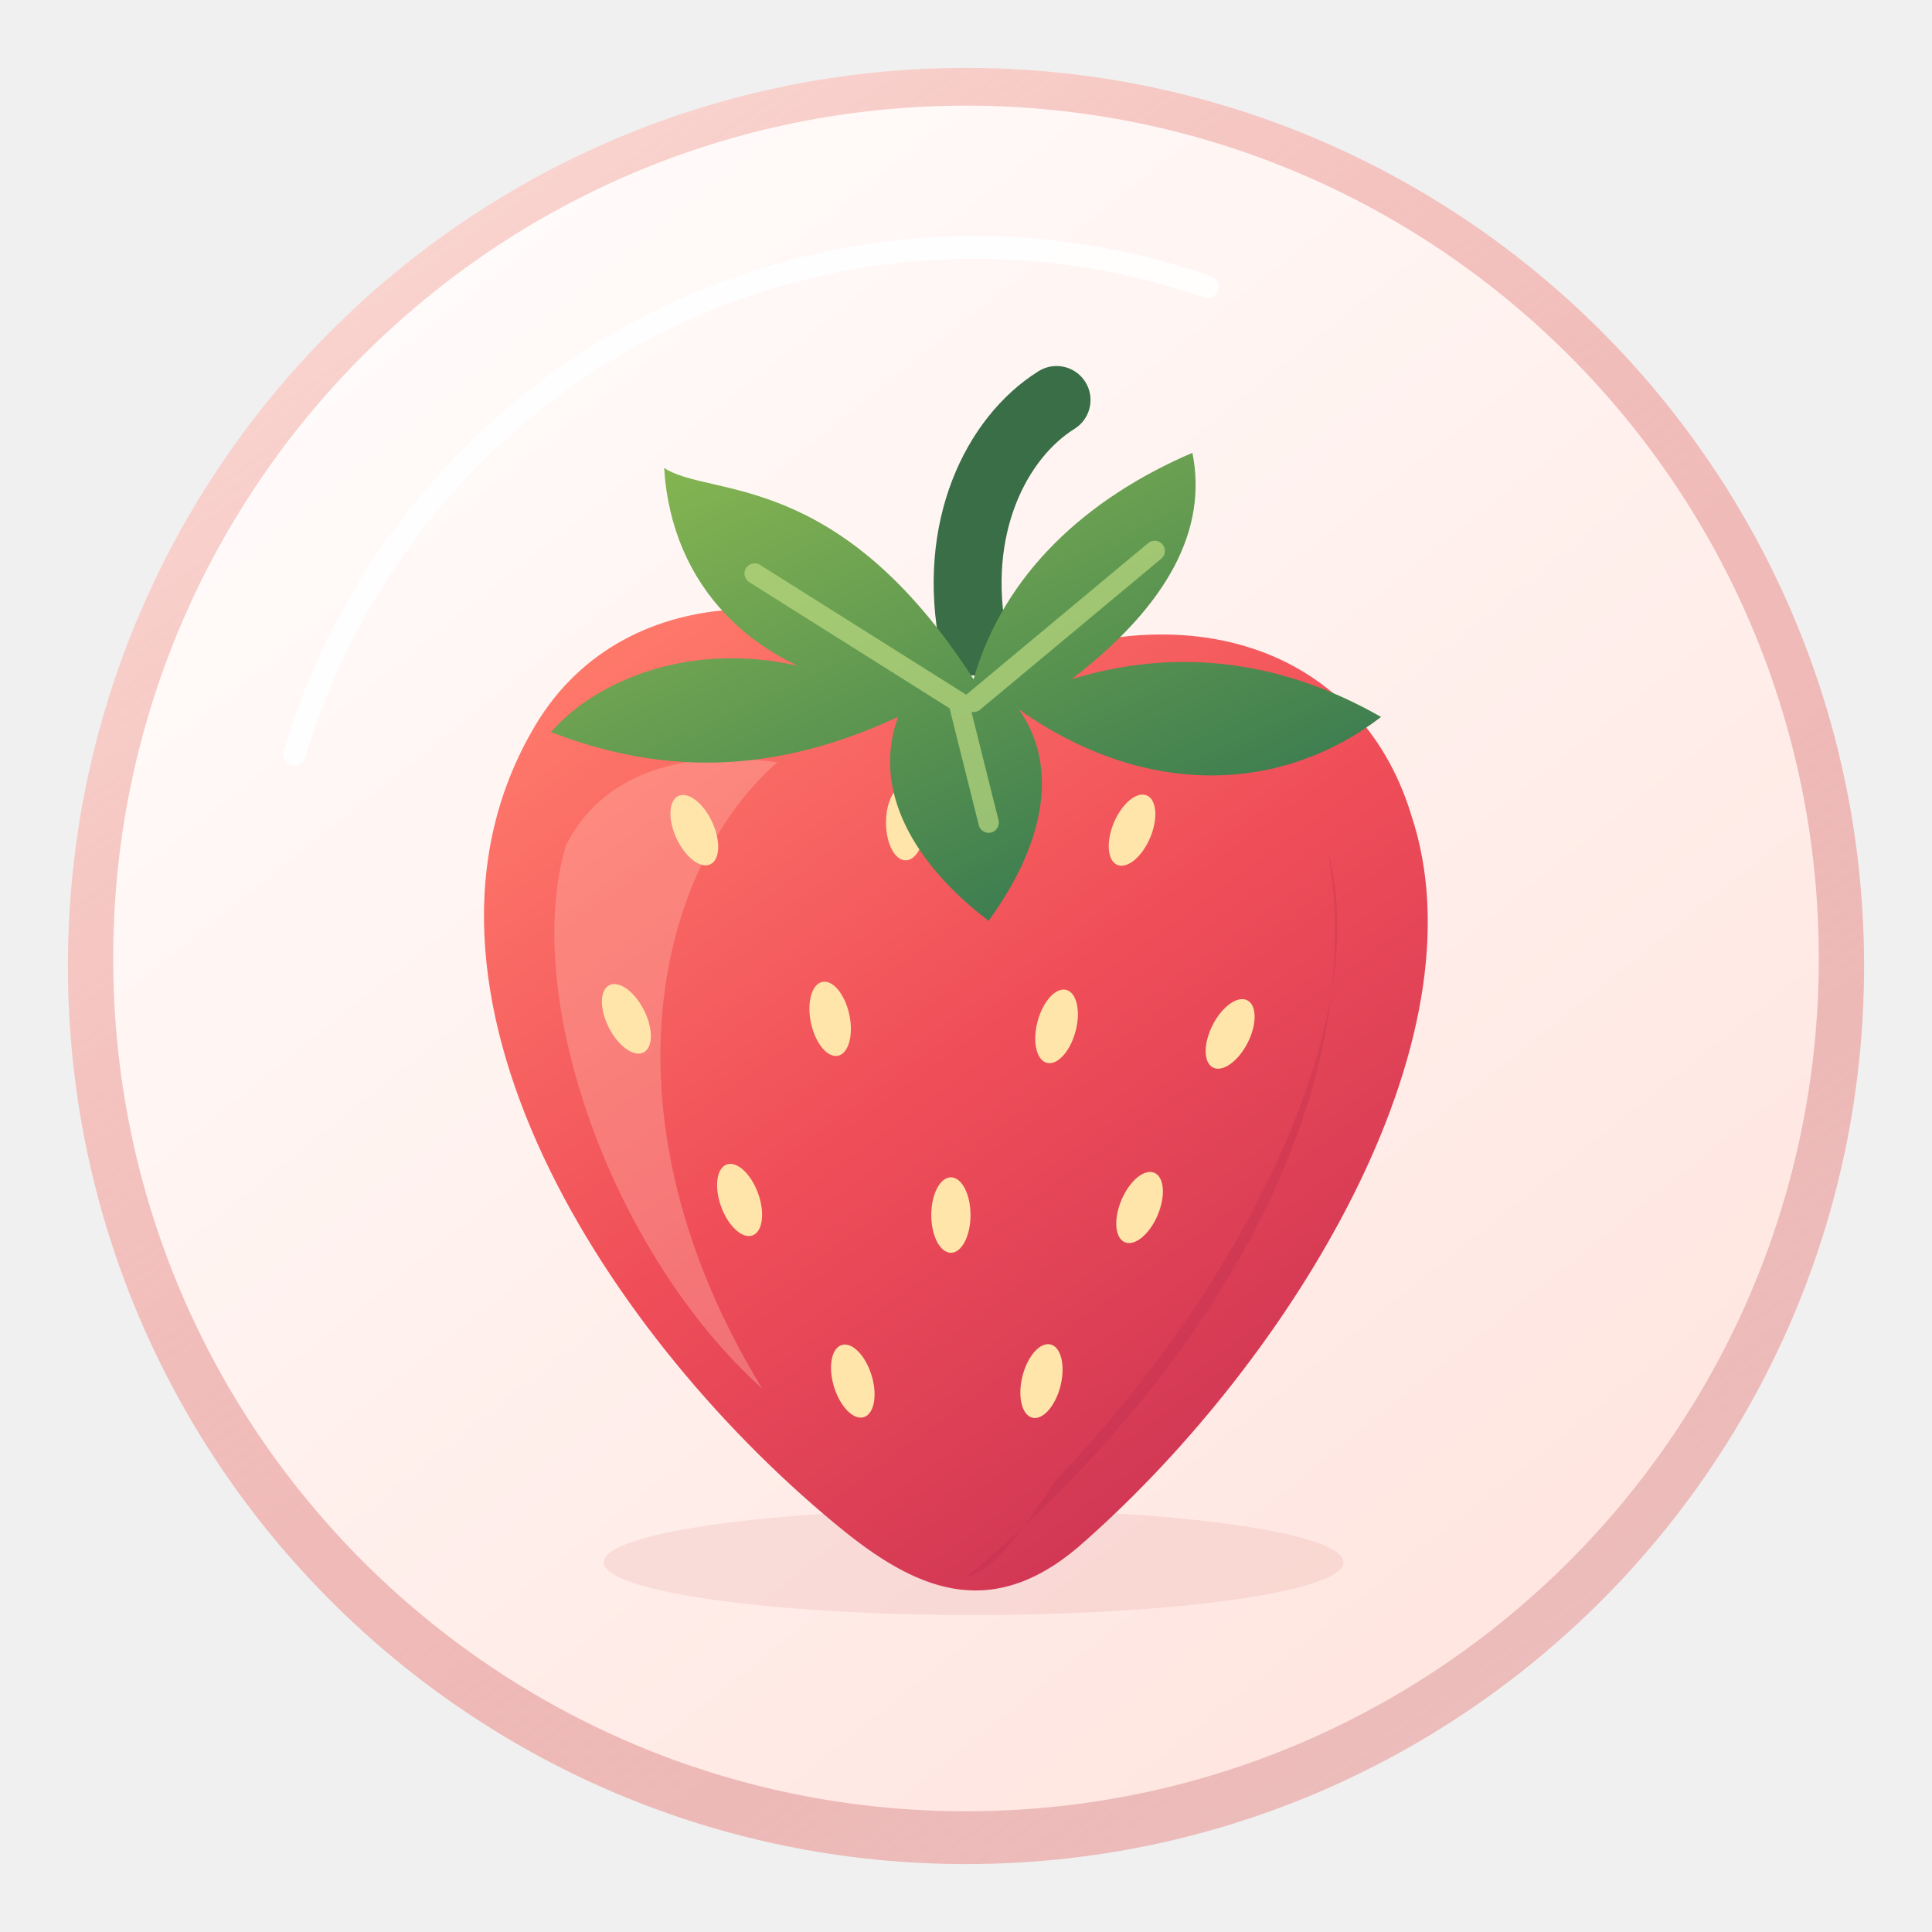
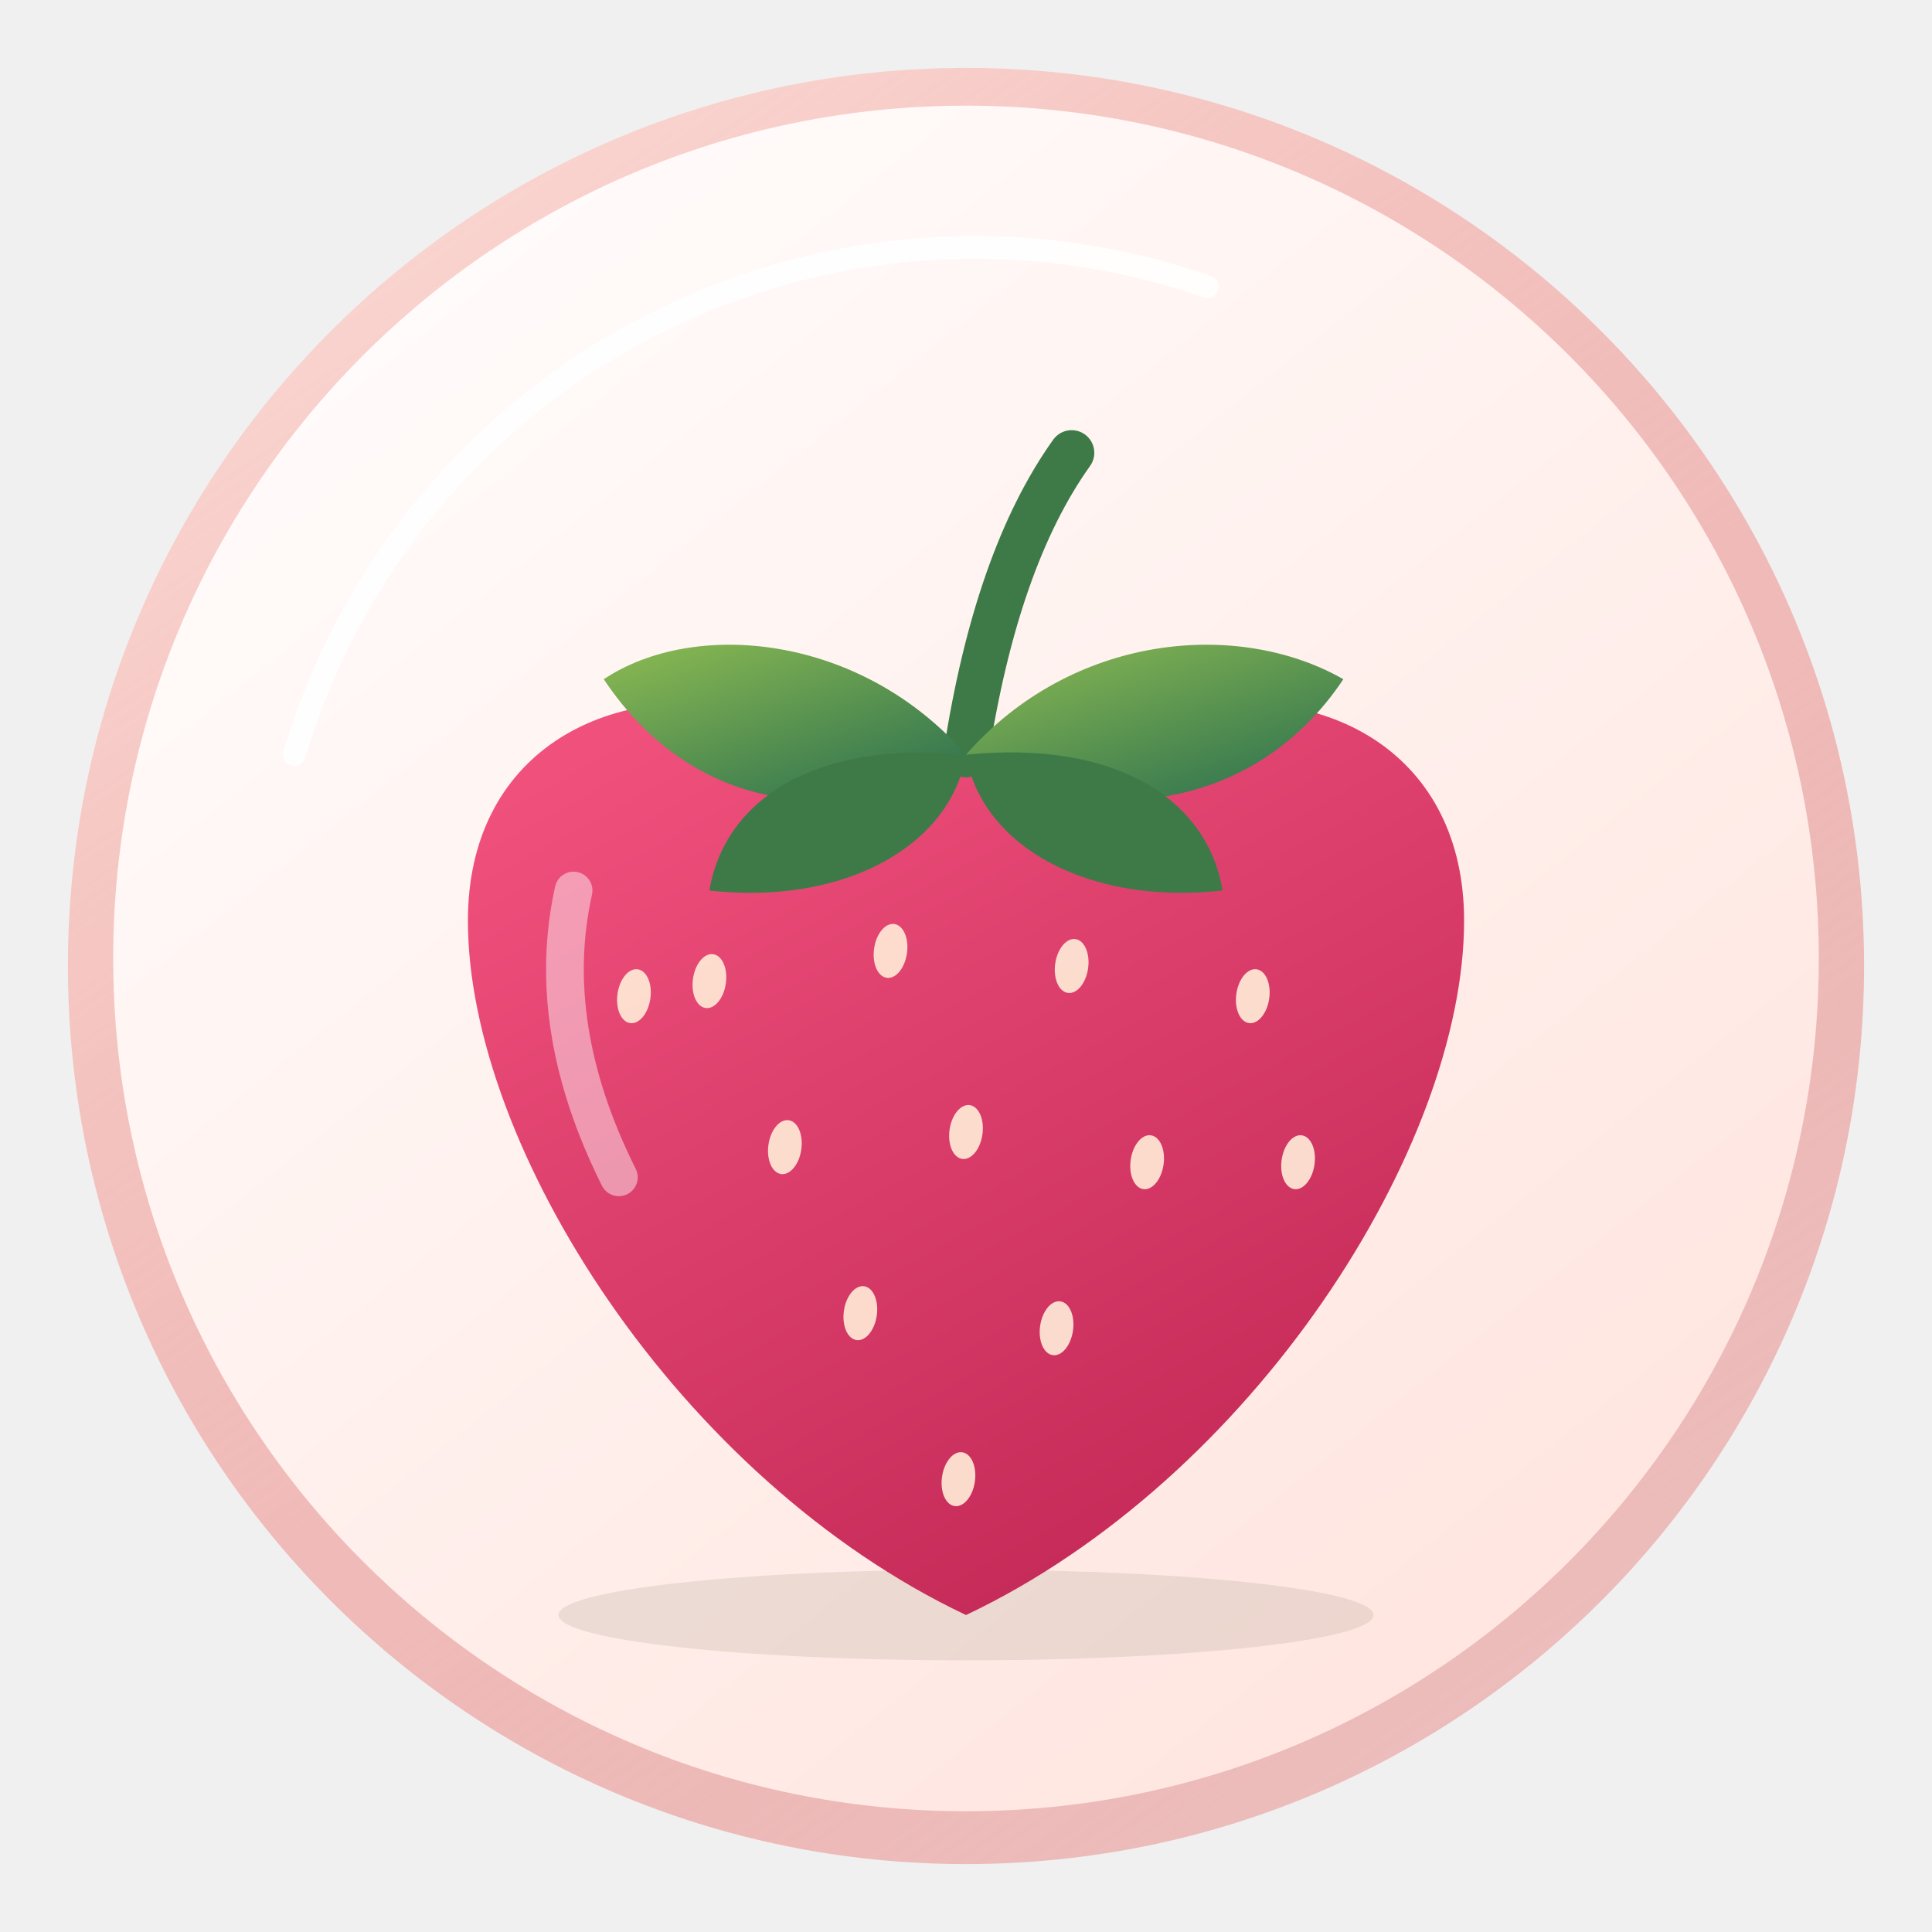
<svg xmlns="http://www.w3.org/2000/svg" width="256" height="256" viewBox="0 0 256 256" role="img" aria-labelledby="title">
  <defs>
    <linearGradient id="bg" x1="0" y1="0" x2="0.8" y2="1">
      <stop stop-color="#FFFFFF" />
      <stop offset="1" stop-color="#FFE4DE" />
    </linearGradient>
    <linearGradient id="rim" x1="0" y1="0" x2="0.7" y2="1">
      <stop stop-color="#FFE4DE" />
      <stop offset="1" stop-color="#E56B68" stop-opacity="0.38" />
    </linearGradient>
    <linearGradient id="leaf" x1="0" y1="0" x2="0.8" y2="1">
      <stop stop-color="#8DBB51" />
      <stop offset="1" stop-color="#317450" />
    </linearGradient>
-     <linearGradient id="fruit" x1="0.15" y1="0" x2="0.85" y2="1">
-       <stop stop-color="#FF7A6B" />
-       <stop offset="0.48" stop-color="#EF4D58" />
-       <stop offset="1" stop-color="#C83053" />
+     <linearGradient id="f" x1="0.2" y1="0" x2="0.8" y2="1">
+       <stop stop-color="#F0507C" />
+       <stop offset="1" stop-color="#C02654" />
    </linearGradient>
  </defs>
  <circle cx="128" cy="128" r="119" fill="url(#rim)" />
  <circle cx="128" cy="127" r="113" fill="url(#bg)" />
  <path d="M39 100A94 94 0 0 1 160 38" fill="none" stroke="#FFF" stroke-width="3" stroke-linecap="round" opacity="0.85" />
-   <ellipse cx="129" cy="207" rx="49" ry="7" fill="#C65055" opacity="0.11" />
-   <path d="M128 91C111 77 83 76 71 96C50 131 81 178 112 203C122 211 132 215 144 204C171 180 197 138 187 108C180 85 155 77 128 91Z" fill="url(#fruit)" />
-   <path d="M75 112C69 132 81 166 101 184C79 148 87 115 103 101C88 99 79 104 75 112Z" fill="#FFB2A4" opacity="0.4" />
-   <path d="M140 196C165 170 182 135 176 113C182 148 157 185 128 209C132 208 136 202 140 196Z" fill="#AE2949" opacity="0.23" />
-   <ellipse cx="92" cy="110" rx="2.6" ry="5" transform="rotate(-25 92 110)" fill="#FFE5AA" />
-   <ellipse cx="120" cy="109" rx="2.6" ry="5" transform="rotate(0 120 109)" fill="#FFE5AA" />
-   <ellipse cx="150" cy="110" rx="2.6" ry="5" transform="rotate(23 150 110)" fill="#FFE5AA" />
-   <ellipse cx="83" cy="135" rx="2.6" ry="5" transform="rotate(-27 83 135)" fill="#FFE5AA" />
-   <ellipse cx="110" cy="135" rx="2.6" ry="5" transform="rotate(-12 110 135)" fill="#FFE5AA" />
-   <ellipse cx="140" cy="136" rx="2.6" ry="5" transform="rotate(15 140 136)" fill="#FFE5AA" />
-   <ellipse cx="163" cy="137" rx="2.6" ry="5" transform="rotate(27 163 137)" fill="#FFE5AA" />
-   <ellipse cx="98" cy="159" rx="2.6" ry="5" transform="rotate(-20 98 159)" fill="#FFE5AA" />
-   <ellipse cx="126" cy="161" rx="2.6" ry="5" transform="rotate(0 126 161)" fill="#FFE5AA" />
-   <ellipse cx="151" cy="160" rx="2.6" ry="5" transform="rotate(23 151 160)" fill="#FFE5AA" />
-   <ellipse cx="113" cy="183" rx="2.6" ry="5" transform="rotate(-17 113 183)" fill="#FFE5AA" />
-   <ellipse cx="138" cy="183" rx="2.6" ry="5" transform="rotate(14 138 183)" fill="#FFE5AA" />
-   <path d="M129 85C126 70 132 58 140 53" fill="none" stroke="#396E46" stroke-width="9" stroke-linecap="round" />
-   <path d="M129 90C111 62 94 66 88 62C89 78 100 88 114 91C96 83 80 89 73 97C91 104 106 101 119 95C115 106 123 116 131 122C139 111 140 101 135 94C152 106 170 105 183 95C169 87 155 86 142 90C155 80 160 70 158 60C144 66 133 76 129 90Z" fill="url(#leaf)" />
-   <path d="M100 76L127 93L131 109M129 93L153 73" fill="none" stroke="#BCDA81" stroke-width="2.7" stroke-linecap="round" opacity="0.7" />
+   <ellipse cx="128" cy="214" rx="54" ry="6" fill="#6F6250" opacity="0.13" />
+   <path d="M128 214C90 196 62 152 62 122C62 100 80 90 100 94C112 96 120 102 128 102C136 102 144 96 156 94C176 90 194 100 194 122C194 152 166 196 128 214Z" fill="url(#f)" />
+   <ellipse cx="94" cy="130" rx="2.2" ry="3.6" fill="#FFE9D6" opacity="0.92" transform="rotate(8 94 130)" />
+   <ellipse cx="118" cy="126" rx="2.2" ry="3.6" fill="#FFE9D6" opacity="0.92" transform="rotate(8 118 126)" />
+   <ellipse cx="142" cy="128" rx="2.2" ry="3.6" fill="#FFE9D6" opacity="0.92" transform="rotate(8 142 128)" />
+   <ellipse cx="166" cy="132" rx="2.2" ry="3.6" fill="#FFE9D6" opacity="0.92" transform="rotate(8 166 132)" />
+   <ellipse cx="104" cy="152" rx="2.2" ry="3.6" fill="#FFE9D6" opacity="0.92" transform="rotate(8 104 152)" />
+   <ellipse cx="128" cy="150" rx="2.2" ry="3.6" fill="#FFE9D6" opacity="0.92" transform="rotate(8 128 150)" />
+   <ellipse cx="152" cy="154" rx="2.2" ry="3.6" fill="#FFE9D6" opacity="0.92" transform="rotate(8 152 154)" />
+   <ellipse cx="114" cy="174" rx="2.2" ry="3.6" fill="#FFE9D6" opacity="0.92" transform="rotate(8 114 174)" />
+   <ellipse cx="140" cy="176" rx="2.2" ry="3.6" fill="#FFE9D6" opacity="0.92" transform="rotate(8 140 176)" />
+   <ellipse cx="127" cy="196" rx="2.2" ry="3.6" fill="#FFE9D6" opacity="0.92" transform="rotate(8 127 196)" />
+   <ellipse cx="84" cy="132" rx="2.2" ry="3.6" fill="#FFE9D6" opacity="0.92" transform="rotate(8 84 132)" />
+   <ellipse cx="172" cy="154" rx="2.2" ry="3.6" fill="#FFE9D6" opacity="0.92" transform="rotate(8 172 154)" />
+   <path d="M76 118Q72 136 82 156" fill="none" stroke="#FFFFFF" stroke-opacity="0.45" stroke-width="5" stroke-linecap="round" />
+   <path d="M128 100Q132 74 142 60" fill="none" stroke="#3E7A47" stroke-width="6" stroke-linecap="round" />
+   <path d="M128 100C114 84 92 82 80 90C92 108 112 110 128 100Z" fill="url(#leaf)" />
+   <path d="M128 100C142 84 164 82 178 90C166 108 144 110 128 100Z" fill="url(#leaf)" />
+   <path d="M128 100C108 98 96 106 94 118C112 120 126 112 128 100Z" fill="#3E7A47" />
+   <path d="M128 100C148 98 160 106 162 118C144 120 130 112 128 100Z" fill="#3E7A47" />
</svg>
